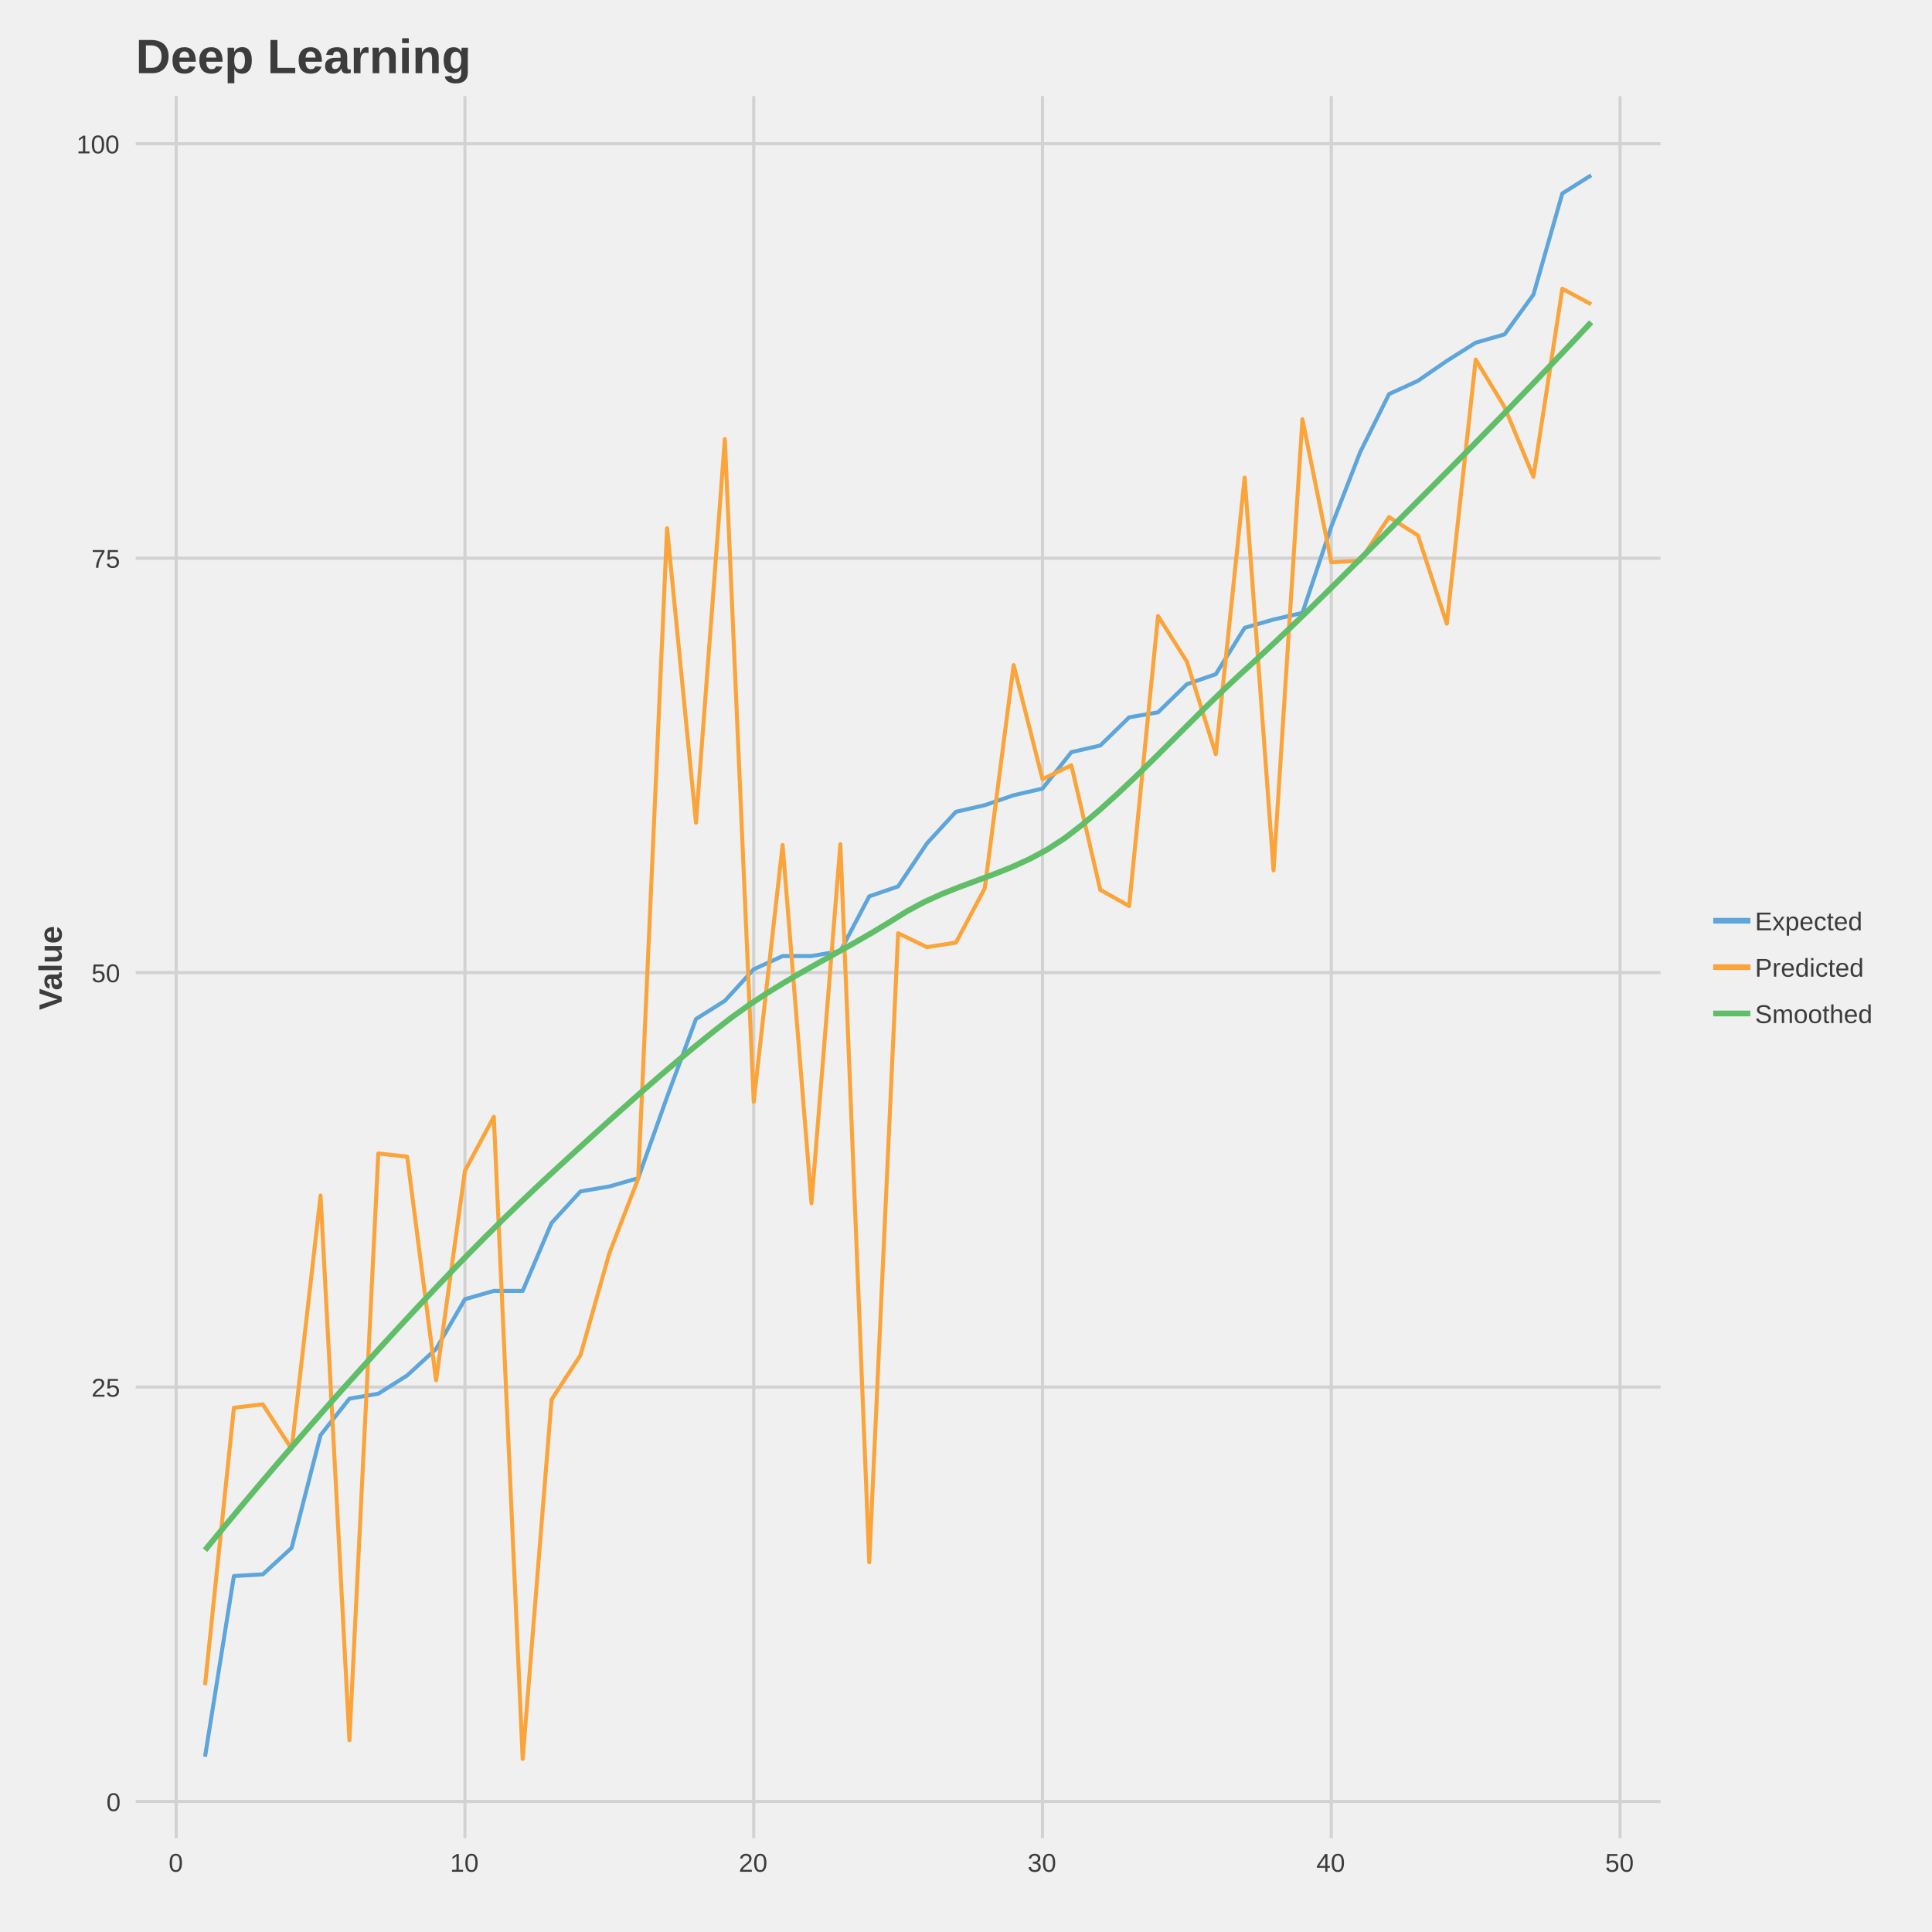
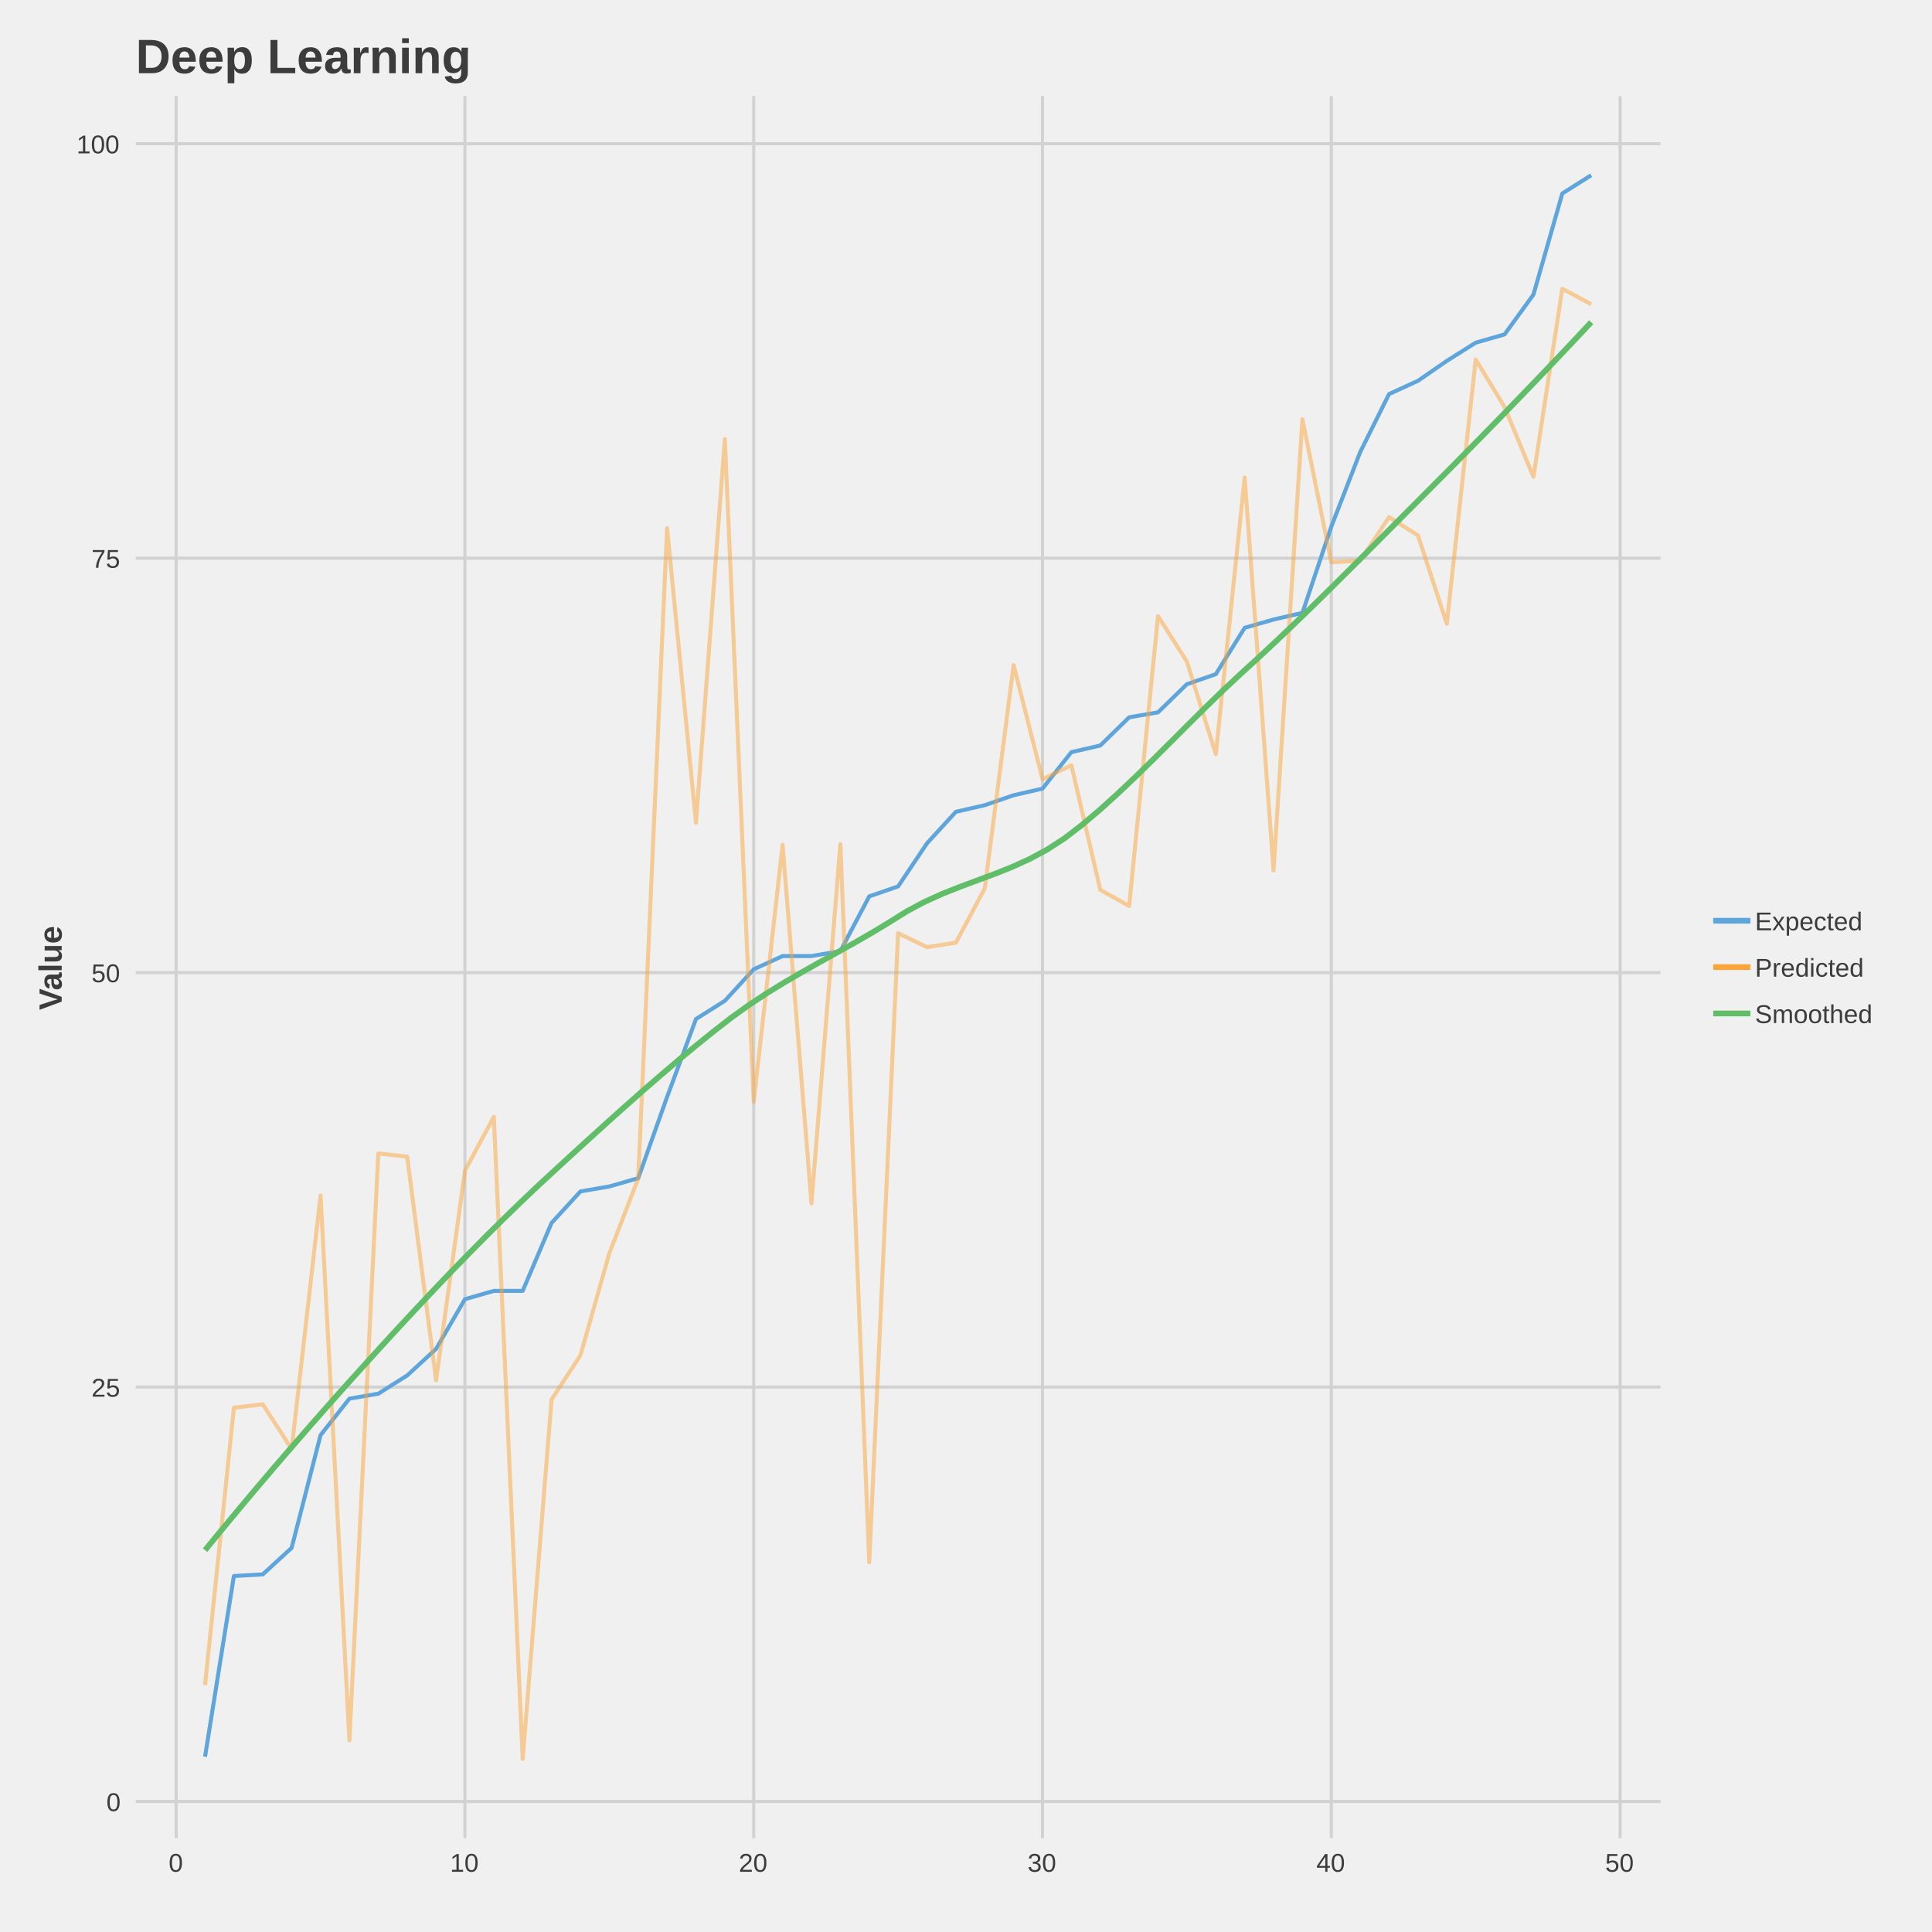
<svg xmlns="http://www.w3.org/2000/svg" viewBox="0 0 720.00 720.00">
  <defs>
    <style type="text/css">
    line, polyline, path, rect, circle {
      fill: none;
      stroke: #000000;
      stroke-linecap: round;
      stroke-linejoin: round;
      stroke-miterlimit: 10.00;
    }
  </style>
  </defs>
  <rect width="100%" height="100%" style="stroke: none; fill: #FFFFFF;" />
  <rect x="0.00" y="0.00" width="720.00" height="720.00" style="stroke-width: 1.16; stroke: none; fill: #F0F0F0;" />
  <defs>
    <clipPath id="cpNTAuNTc4Mnw2MTguODI0fDY4NS4wMTN8MzUuNzk5NQ==">
      <rect x="50.58" y="35.80" width="568.25" height="649.21" />
    </clipPath>
  </defs>
  <rect x="50.58" y="35.80" width="568.25" height="649.21" style="stroke-width: 1.16; stroke: none; fill: #F0F0F0;" clip-path="url(#cpNTAuNTc4Mnw2MTguODI0fDY4NS4wMTN8MzUuNzk5NQ==)" />
  <polyline points="50.58,671.36 618.82,671.36 " style="stroke-width: 1.16; stroke: #D2D2D2; stroke-linecap: butt;" clip-path="url(#cpNTAuNTc4Mnw2MTguODI0fDY4NS4wMTN8MzUuNzk5NQ==)" />
  <polyline points="50.58,516.91 618.82,516.91 " style="stroke-width: 1.16; stroke: #D2D2D2; stroke-linecap: butt;" clip-path="url(#cpNTAuNTc4Mnw2MTguODI0fDY4NS4wMTN8MzUuNzk5NQ==)" />
  <polyline points="50.58,362.47 618.82,362.47 " style="stroke-width: 1.16; stroke: #D2D2D2; stroke-linecap: butt;" clip-path="url(#cpNTAuNTc4Mnw2MTguODI0fDY4NS4wMTN8MzUuNzk5NQ==)" />
  <polyline points="50.58,208.02 618.82,208.02 " style="stroke-width: 1.16; stroke: #D2D2D2; stroke-linecap: butt;" clip-path="url(#cpNTAuNTc4Mnw2MTguODI0fDY4NS4wMTN8MzUuNzk5NQ==)" />
  <polyline points="50.58,53.57 618.82,53.57 " style="stroke-width: 1.16; stroke: #D2D2D2; stroke-linecap: butt;" clip-path="url(#cpNTAuNTc4Mnw2MTguODI0fDY4NS4wMTN8MzUuNzk5NQ==)" />
  <polyline points="65.65,685.01 65.65,35.80 " style="stroke-width: 1.16; stroke: #D2D2D2; stroke-linecap: butt;" clip-path="url(#cpNTAuNTc4Mnw2MTguODI0fDY4NS4wMTN8MzUuNzk5NQ==)" />
  <polyline points="173.27,685.01 173.27,35.80 " style="stroke-width: 1.16; stroke: #D2D2D2; stroke-linecap: butt;" clip-path="url(#cpNTAuNTc4Mnw2MTguODI0fDY4NS4wMTN8MzUuNzk5NQ==)" />
  <polyline points="280.89,685.01 280.89,35.80 " style="stroke-width: 1.16; stroke: #D2D2D2; stroke-linecap: butt;" clip-path="url(#cpNTAuNTc4Mnw2MTguODI0fDY4NS4wMTN8MzUuNzk5NQ==)" />
  <polyline points="388.51,685.01 388.51,35.80 " style="stroke-width: 1.16; stroke: #D2D2D2; stroke-linecap: butt;" clip-path="url(#cpNTAuNTc4Mnw2MTguODI0fDY4NS4wMTN8MzUuNzk5NQ==)" />
  <polyline points="496.13,685.01 496.13,35.80 " style="stroke-width: 1.16; stroke: #D2D2D2; stroke-linecap: butt;" clip-path="url(#cpNTAuNTc4Mnw2MTguODI0fDY4NS4wMTN8MzUuNzk5NQ==)" />
  <polyline points="603.76,685.01 603.76,35.80 " style="stroke-width: 1.16; stroke: #D2D2D2; stroke-linecap: butt;" clip-path="url(#cpNTAuNTc4Mnw2MTguODI0fDY4NS4wMTN8MzUuNzk5NQ==)" />
  <polyline points="76.41,654.68 87.17,587.34 97.93,586.72 108.69,576.84 119.46,534.83 130.22,521.24 140.98,519.39 151.74,512.59 162.51,502.71 173.27,484.17 184.03,481.08 194.79,481.08 205.55,455.75 216.32,444.01 227.08,442.16 237.84,439.07 248.60,408.80 259.37,379.76 270.13,372.97 280.89,361.23 291.65,356.29 302.41,356.29 313.18,354.44 323.94,334.05 334.70,330.34 345.46,314.28 356.23,302.54 366.99,300.07 377.75,296.36 388.51,293.89 399.27,280.30 410.04,277.83 420.80,267.33 431.56,265.47 442.32,254.97 453.09,251.26 463.85,233.97 474.61,230.88 485.37,228.41 496.13,196.28 506.90,168.48 517.66,146.86 528.42,141.92 539.18,134.50 549.95,127.71 560.71,124.62 571.47,109.79 582.23,72.10 592.99,65.31 " style="stroke-width: 1.49; stroke: #5DA5DA; stroke-linecap: butt;" clip-path="url(#cpNTAuNTc4Mnw2MTguODI0fDY4NS4wMTN8MzUuNzk5NQ==)" />
-   <polyline points="76.41,627.99 87.17,524.63 97.93,523.35 108.69,540.00 119.46,445.54 130.22,648.53 140.98,429.86 151.74,431.05 162.51,514.39 173.27,436.30 184.03,416.21 194.79,655.50 205.55,521.59 216.32,505.05 227.08,467.05 237.84,439.24 248.60,196.85 259.37,306.60 270.13,163.62 280.89,410.59 291.65,314.90 302.41,448.44 313.18,314.59 323.94,582.21 334.70,347.77 345.46,352.97 356.23,351.29 366.99,331.07 377.75,247.87 388.51,290.39 399.27,285.19 410.04,331.62 420.80,337.63 431.56,229.58 442.32,246.57 453.09,281.06 463.85,177.98 474.61,324.37 485.37,156.25 496.13,209.53 506.90,208.99 517.66,192.70 528.42,199.53 539.18,232.43 549.95,133.98 560.71,151.72 571.47,177.71 582.23,107.61 592.99,113.39 " style="stroke-width: 1.49; stroke: #FAA43A; stroke-linecap: butt;" clip-path="url(#cpNTAuNTc4Mnw2MTguODI0fDY4NS4wMTN8MzUuNzk5NQ==)" />
+   <polyline points="76.41,627.99 87.17,524.63 97.93,523.35 108.69,540.00 119.46,445.54 130.22,648.53 140.98,429.86 151.74,431.05 162.51,514.39 173.27,436.30 184.03,416.21 194.79,655.50 205.55,521.59 216.32,505.05 227.08,467.05 237.84,439.24 248.60,196.85 259.37,306.60 270.13,163.62 280.89,410.59 291.65,314.90 302.41,448.44 313.18,314.59 323.94,582.21 334.70,347.77 345.46,352.97 356.23,351.29 366.99,331.07 377.75,247.87 388.51,290.39 399.27,285.19 410.04,331.62 420.80,337.63 431.56,229.58 442.32,246.57 453.09,281.06 463.85,177.98 474.61,324.37 485.37,156.25 496.13,209.53 506.90,208.99 517.66,192.70 528.42,199.53 539.18,232.43 549.95,133.98 560.71,151.72 571.47,177.71 582.23,107.61 592.99,113.39 " style="stroke-width: 1.49; stroke: #FAA43A; stroke-opacity: 0.50; stroke-linecap: butt;" clip-path="url(#cpNTAuNTc4Mnw2MTguODI0fDY4NS4wMTN8MzUuNzk5NQ==)" />
  <polyline points="76.41,577.69 82.95,569.73 89.49,561.86 96.02,554.09 102.56,546.41 109.10,538.82 115.64,531.31 122.18,523.89 128.72,516.55 135.26,509.29 141.80,502.09 148.34,494.97 154.88,487.94 161.42,480.99 167.95,474.15 174.49,467.42 181.03,460.80 187.57,454.32 194.11,447.97 200.65,441.77 207.19,435.72 213.73,429.72 220.27,423.76 226.81,417.84 233.35,411.99 239.88,406.21 246.42,400.54 252.96,394.99 259.50,389.57 266.04,384.30 272.58,379.22 279.12,374.53 285.66,370.21 292.20,366.19 298.74,362.37 305.28,358.69 311.81,355.06 318.35,351.41 324.89,347.64 331.43,343.69 337.97,339.61 344.51,336.11 351.05,333.15 357.59,330.55 364.13,328.12 370.67,325.69 377.20,323.08 383.74,320.11 390.28,316.59 396.82,312.35 403.36,307.30 409.90,301.77 416.44,295.86 422.98,289.67 429.52,283.28 436.06,276.77 442.60,270.23 449.13,263.75 455.67,257.40 462.21,251.27 468.75,245.31 475.29,239.22 481.83,233.00 488.37,226.67 494.91,220.25 501.45,213.76 507.99,207.23 514.53,200.66 521.06,194.08 527.60,187.51 534.14,180.95 540.68,174.36 547.22,167.73 553.76,161.07 560.30,154.37 566.84,147.62 573.38,140.82 579.92,133.97 586.46,127.06 592.99,120.08 " style="stroke-width: 2.13; stroke: #60BD68; stroke-linecap: butt;" clip-path="url(#cpNTAuNTc4Mnw2MTguODI0fDY4NS4wMTN8MzUuNzk5NQ==)" />
  <rect x="50.58" y="35.80" width="568.25" height="649.21" style="stroke-width: 1.16; stroke: none;" clip-path="url(#cpNTAuNTc4Mnw2MTguODI0fDY4NS4wMTN8MzUuNzk5NQ==)" />
  <defs>
    <clipPath id="cpMHw3MjB8NzIwfDA=">
      <rect x="0.00" y="0.00" width="720.00" height="720.00" />
    </clipPath>
  </defs>
  <g clip-path="url(#cpMHw3MjB8NzIwfDA=)">
    <text x="39.64" y="674.94" style="font-size: 9.60px; fill: #3C3C3C; font-family: Arial;" textLength="5.56px" lengthAdjust="spacingAndGlyphs">0</text>
  </g>
  <g clip-path="url(#cpMHw3MjB8NzIwfDA=)">
    <text x="34.08" y="520.49" style="font-size: 9.60px; fill: #3C3C3C; font-family: Arial;" textLength="11.12px" lengthAdjust="spacingAndGlyphs">25</text>
  </g>
  <g clip-path="url(#cpMHw3MjB8NzIwfDA=)">
    <text x="34.08" y="366.04" style="font-size: 9.60px; fill: #3C3C3C; font-family: Arial;" textLength="11.12px" lengthAdjust="spacingAndGlyphs">50</text>
  </g>
  <g clip-path="url(#cpMHw3MjB8NzIwfDA=)">
    <text x="34.08" y="211.60" style="font-size: 9.60px; fill: #3C3C3C; font-family: Arial;" textLength="11.12px" lengthAdjust="spacingAndGlyphs">75</text>
  </g>
  <g clip-path="url(#cpMHw3MjB8NzIwfDA=)">
    <text x="28.51" y="57.15" style="font-size: 9.60px; fill: #3C3C3C; font-family: Arial;" textLength="16.68px" lengthAdjust="spacingAndGlyphs">100</text>
  </g>
  <g clip-path="url(#cpMHw3MjB8NzIwfDA=)">
    <text x="62.86" y="697.55" style="font-size: 9.60px; fill: #3C3C3C; font-family: Arial;" textLength="5.56px" lengthAdjust="spacingAndGlyphs">0</text>
  </g>
  <g clip-path="url(#cpMHw3MjB8NzIwfDA=)">
    <text x="167.71" y="697.55" style="font-size: 9.60px; fill: #3C3C3C; font-family: Arial;" textLength="11.12px" lengthAdjust="spacingAndGlyphs">10</text>
  </g>
  <g clip-path="url(#cpMHw3MjB8NzIwfDA=)">
    <text x="275.33" y="697.55" style="font-size: 9.60px; fill: #3C3C3C; font-family: Arial;" textLength="11.12px" lengthAdjust="spacingAndGlyphs">20</text>
  </g>
  <g clip-path="url(#cpMHw3MjB8NzIwfDA=)">
    <text x="382.95" y="697.55" style="font-size: 9.60px; fill: #3C3C3C; font-family: Arial;" textLength="11.12px" lengthAdjust="spacingAndGlyphs">30</text>
  </g>
  <g clip-path="url(#cpMHw3MjB8NzIwfDA=)">
    <text x="490.57" y="697.55" style="font-size: 9.60px; fill: #3C3C3C; font-family: Arial;" textLength="11.12px" lengthAdjust="spacingAndGlyphs">40</text>
  </g>
  <g clip-path="url(#cpMHw3MjB8NzIwfDA=)">
    <text x="598.20" y="697.55" style="font-size: 9.60px; fill: #3C3C3C; font-family: Arial;" textLength="11.12px" lengthAdjust="spacingAndGlyphs">50</text>
  </g>
  <g clip-path="url(#cpMHw3MjB8NzIwfDA=)">
    <text transform="translate(22.99,376.41) rotate(-90)" style="font-size: 12.00px; font-weight: bold; fill: #3C3C3C; font-family: Arial;" textLength="32.02px" lengthAdjust="spacingAndGlyphs">Value</text>
  </g>
  <rect x="630.78" y="328.51" width="74.82" height="63.80" style="stroke-width: 1.16; stroke: none; fill: #F0F0F0;" clip-path="url(#cpMHw3MjB8NzIwfDA=)" />
  <rect x="636.76" y="334.49" width="17.28" height="17.28" style="stroke-width: 1.16; stroke: none; fill: #F0F0F0;" clip-path="url(#cpMHw3MjB8NzIwfDA=)" />
  <line x1="638.48" y1="343.13" x2="652.31" y2="343.13" style="stroke-width: 1.49; stroke: #5DA5DA; stroke-linecap: butt;" clip-path="url(#cpMHw3MjB8NzIwfDA=)" />
  <line x1="638.48" y1="343.13" x2="652.31" y2="343.13" style="stroke-width: 2.13; stroke: #5DA5DA; stroke-linecap: butt;" clip-path="url(#cpMHw3MjB8NzIwfDA=)" />
  <rect x="636.76" y="351.77" width="17.28" height="17.28" style="stroke-width: 1.16; stroke: none; fill: #F0F0F0;" clip-path="url(#cpMHw3MjB8NzIwfDA=)" />
  <line x1="638.48" y1="360.41" x2="652.31" y2="360.41" style="stroke-width: 1.49; stroke: #FAA43A; stroke-linecap: butt;" clip-path="url(#cpMHw3MjB8NzIwfDA=)" />
  <line x1="638.48" y1="360.41" x2="652.31" y2="360.41" style="stroke-width: 2.13; stroke: #FAA43A; stroke-linecap: butt;" clip-path="url(#cpMHw3MjB8NzIwfDA=)" />
  <rect x="636.76" y="369.05" width="17.28" height="17.28" style="stroke-width: 1.16; stroke: none; fill: #F0F0F0;" clip-path="url(#cpMHw3MjB8NzIwfDA=)" />
  <line x1="638.48" y1="377.69" x2="652.31" y2="377.69" style="stroke-width: 1.49; stroke: #60BD68; stroke-linecap: butt;" clip-path="url(#cpMHw3MjB8NzIwfDA=)" />
  <line x1="638.48" y1="377.69" x2="652.31" y2="377.69" style="stroke-width: 2.13; stroke: #60BD68; stroke-linecap: butt;" clip-path="url(#cpMHw3MjB8NzIwfDA=)" />
  <g clip-path="url(#cpMHw3MjB8NzIwfDA=)">
    <text x="654.04" y="346.70" style="font-size: 9.60px; fill: #3C3C3C; font-family: Arial;" textLength="41.69px" lengthAdjust="spacingAndGlyphs">Expected</text>
  </g>
  <g clip-path="url(#cpMHw3MjB8NzIwfDA=)">
    <text x="654.04" y="363.98" style="font-size: 9.60px; fill: #3C3C3C; font-family: Arial;" textLength="42.25px" lengthAdjust="spacingAndGlyphs">Predicted</text>
  </g>
  <g clip-path="url(#cpMHw3MjB8NzIwfDA=)">
    <text x="654.04" y="381.26" style="font-size: 9.60px; fill: #3C3C3C; font-family: Arial;" textLength="45.59px" lengthAdjust="spacingAndGlyphs">Smoothed</text>
  </g>
  <g clip-path="url(#cpMHw3MjB8NzIwfDA=)">
    <text x="50.58" y="27.29" style="font-size: 18.00px; font-weight: bold; fill: #3C3C3C; font-family: Arial;" textLength="130.03px" lengthAdjust="spacingAndGlyphs">Deep Learning </text>
  </g>
</svg>
